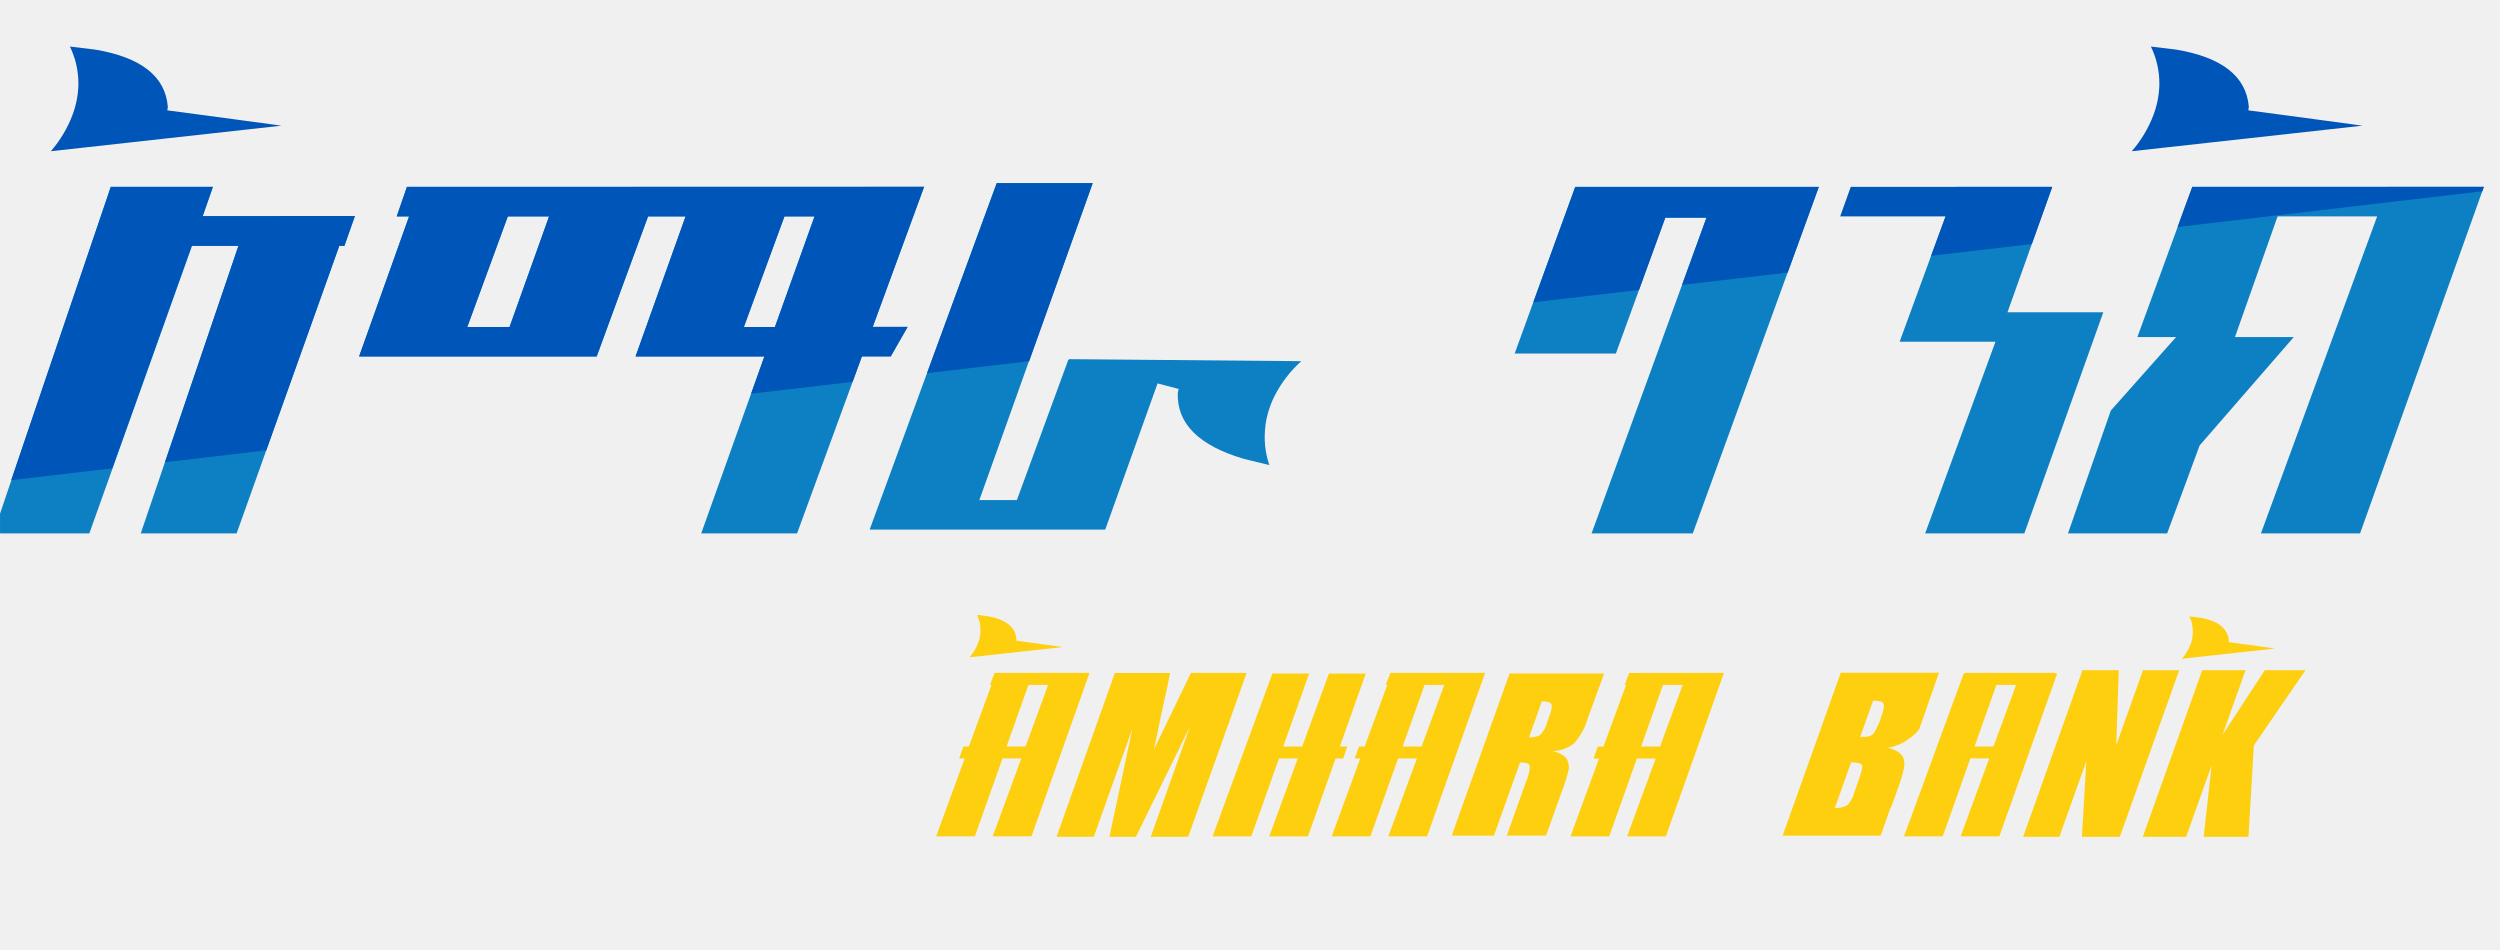
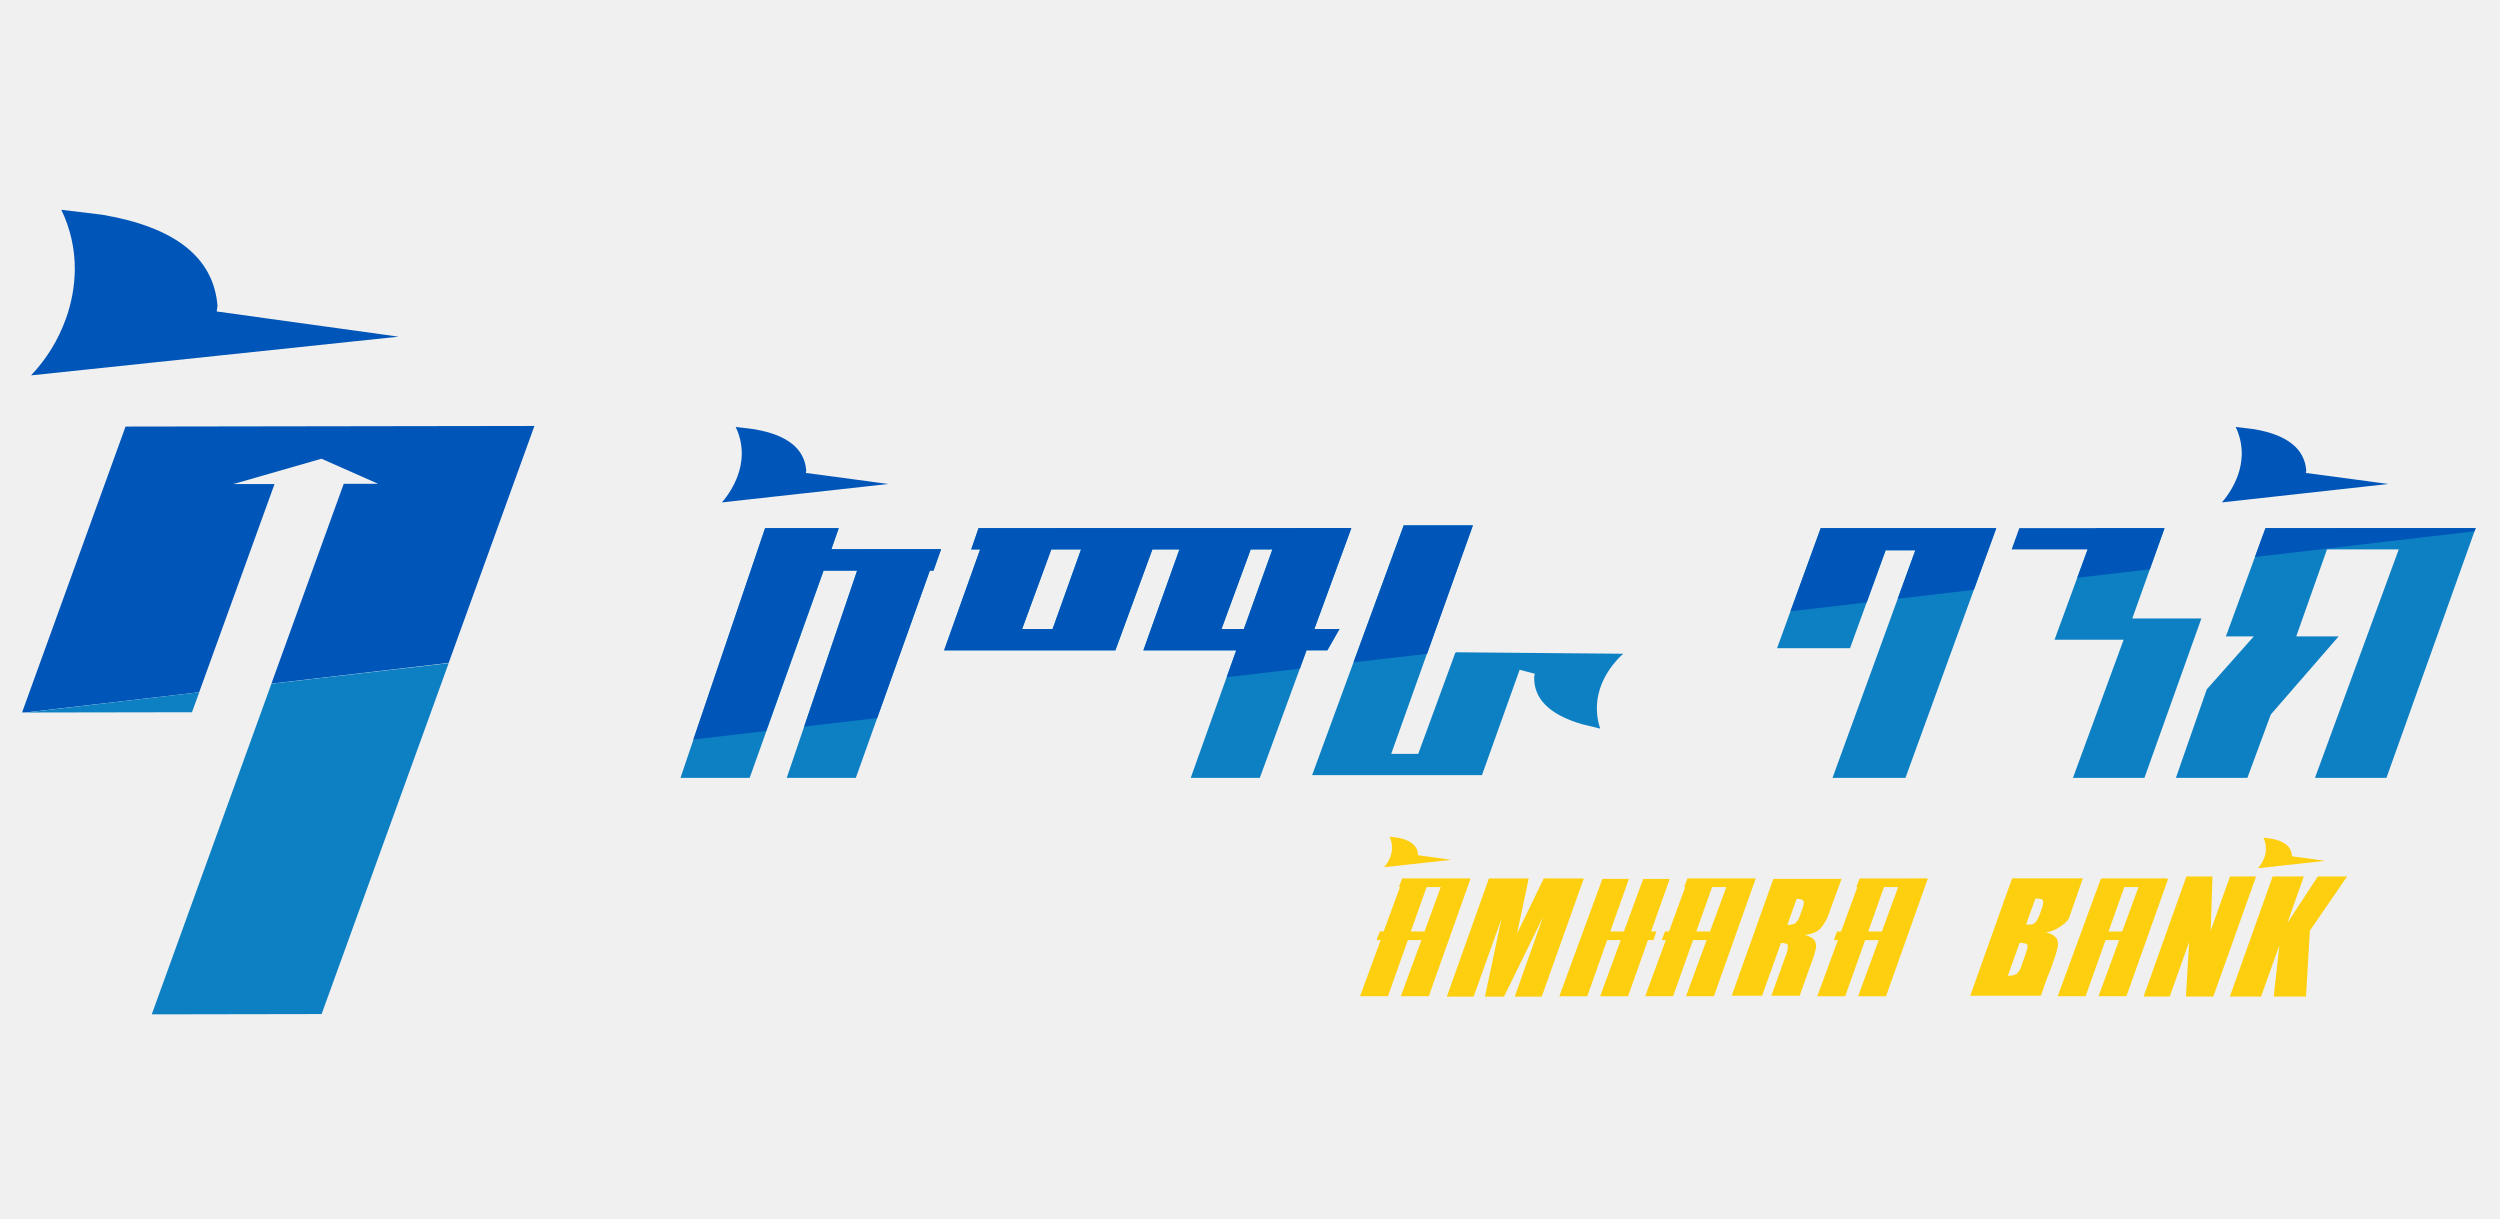
- <svg xmlns="http://www.w3.org/2000/svg" width="100" height="38" viewBox="0 0 100 38" fill="none">
-   <g clip-path="url(#clip0_148_703)">
-     <path d="M80.299 12.491L82.088 7.476H78.254C77.499 9.542 76.742 11.606 75.985 13.669H79.819L77.006 21.337H80.973C82.024 18.387 83.077 15.439 84.132 12.491H80.299Z" fill="#0D80C4" />
-     <path d="M60.587 14.141H64.635L66.612 8.706H68.26C67.567 10.612 66.875 12.514 66.185 14.413L63.663 21.337H67.711L70.517 13.62C71.261 11.578 72.005 9.53 72.75 7.478H63.007L60.587 14.141Z" fill="#0D80C4" />
-     <path d="M35.63 14.259L36.304 13.079H34.909C35.59 11.212 36.275 9.345 36.964 7.476H16.277L15.869 8.657H16.363L14.364 14.259H23.867L25.922 8.657H27.423L25.422 14.259H30.575L28.048 21.337H31.882L34.476 14.259H35.63ZM20.381 13.079H18.69C19.234 11.604 19.775 10.13 20.311 8.657H21.962L20.381 13.079ZM29.747 13.079L31.371 8.657H32.576C32.049 10.132 31.523 11.606 30.997 13.079H29.747Z" fill="#0D80C4" />
-     <path d="M8.516 7.476H4.431L-0.267 21.337H3.573C4.942 17.503 6.311 13.67 7.681 9.835H9.537L5.63 21.337H9.464C10.834 17.503 12.203 13.67 13.571 9.835H13.775L14.196 8.643L8.108 8.645C8.242 8.261 8.383 7.869 8.516 7.476Z" fill="#0D80C4" />
-     <path d="M42.738 14.398H42.77H42.73C42.049 16.266 41.364 18.135 40.675 20.003H39.174L43.704 7.319H39.87C38.175 11.939 36.48 16.561 34.786 21.183H44.21L46.302 15.336L47.148 15.558L47.111 15.699C47.062 16.936 47.943 17.821 49.754 18.355L50.775 18.604C50.603 18.105 50.549 17.574 50.616 17.051C50.615 17.041 50.615 17.03 50.616 17.019C50.672 16.603 50.799 16.2 50.989 15.826C51.256 15.305 51.616 14.838 52.051 14.447L42.769 14.366L42.738 14.398Z" fill="#0D80C4" />
-     <path d="M87.692 7.476C86.958 9.478 86.226 11.48 85.495 13.483H87.043C86.226 14.404 84.592 16.243 84.592 16.243L84.433 16.422L82.719 21.337H86.685L87.986 17.817L91.751 13.483H89.398C89.966 11.874 90.534 10.265 91.103 8.657H95.086C93.535 12.878 91.986 17.105 90.437 21.337H94.402L99.353 7.476H87.692Z" fill="#0D80C4" />
-     <path d="M2.908 4.576C2.707 5.115 2.411 5.614 2.034 6.049L11.261 5.027L8.241 4.619L6.694 4.415L6.713 4.272C6.615 3.058 5.65 2.297 3.819 1.986L2.797 1.862C3.024 2.329 3.14 2.842 3.136 3.361V3.391C3.126 3.796 3.049 4.197 2.908 4.576Z" fill="#0055B8" />
-     <path d="M86.148 4.576C85.946 5.115 85.649 5.614 85.272 6.049L94.5 5.027L91.479 4.619L89.933 4.415L89.953 4.272C89.853 3.058 88.887 2.297 87.057 1.986L86.036 1.862C86.262 2.329 86.378 2.842 86.375 3.361V3.391C86.364 3.796 86.288 4.196 86.148 4.576Z" fill="#0055B8" />
-     <path d="M87.692 7.476C87.488 8.011 87.3 8.545 87.106 9.08L99.294 7.65L99.359 7.472L87.692 7.476Z" fill="#0055B8" />
-     <path d="M80.389 7.476H74.03L73.606 8.657H77.823C77.629 9.183 77.436 9.707 77.245 10.232L81.273 9.762L82.09 7.476H80.389Z" fill="#0055B8" />
-     <path d="M61.332 12.092L65.56 11.598L66.612 8.706H68.26L67.282 11.396L71.508 10.902C71.924 9.761 72.34 8.619 72.754 7.476H63.011L61.332 12.092Z" fill="#0055B8" />
-     <path d="M37.082 14.925L41.167 14.449L43.71 7.327H39.87L37.082 14.925Z" fill="#0055B8" />
-     <path d="M16.277 7.476L15.869 8.657H16.363L14.364 14.259H23.867C24.548 12.39 25.233 10.522 25.922 8.657H27.423C26.755 10.524 26.087 12.391 25.422 14.259H30.575C30.399 14.756 30.222 15.253 30.044 15.748L34.104 15.274C34.229 14.935 34.353 14.595 34.476 14.253H35.63L36.304 13.073H34.909C35.59 11.206 36.275 9.338 36.964 7.47L16.277 7.476ZM20.383 13.079H18.692C19.236 11.604 19.777 10.13 20.313 8.657H21.964L20.383 13.079ZM31.004 13.079H29.758L31.381 8.657H32.587C32.053 10.132 31.523 11.605 30.997 13.079H31.004Z" fill="#0055B8" />
-     <path d="M8.516 7.476H4.431L0.448 19.206L4.488 18.734C5.546 15.769 6.606 12.802 7.666 9.835H9.537C8.557 12.722 7.577 15.607 6.598 18.489L10.65 18.015L13.571 9.835H13.775L14.196 8.643L8.108 8.645C8.242 8.261 8.383 7.869 8.516 7.476Z" fill="#0055B8" />
-     <path d="M82.216 26.943V26.915H78.605V26.939H78.55L76.16 33.453H77.709C78.079 32.412 78.448 31.373 78.816 30.336H79.569C79.188 31.376 78.807 32.415 78.426 33.453H79.974L82.288 26.939L82.216 26.943ZM78.981 29.862C79.271 29.045 79.562 28.223 79.855 27.397H80.644L79.739 29.86L78.981 29.862Z" fill="#FDCF0E" />
-     <path d="M85.721 26.808L84.651 29.807L84.749 26.808H83.301L80.926 33.471H82.376L83.454 30.442L83.276 33.471H84.794L87.169 26.808H85.721Z" fill="#FDCF0E" />
-     <path d="M90.593 26.808L88.9 29.396L89.821 26.808H88.089L85.713 33.471H87.447L88.465 30.613L88.148 33.471H89.939L90.154 29.815L92.219 26.808H90.593Z" fill="#FDCF0E" />
-     <path d="M87.631 25.754C87.55 25.973 87.43 26.174 87.276 26.349L91.005 25.94L89.78 25.771L89.155 25.685V25.628C89.114 25.138 88.726 24.829 87.984 24.705L87.576 24.654C87.669 24.844 87.716 25.054 87.713 25.266V25.281C87.712 25.442 87.684 25.602 87.631 25.754Z" fill="#FDCF0E" />
-     <path d="M76.148 30.787C76.181 30.644 76.181 30.495 76.148 30.352C76.083 30.148 75.871 29.999 75.509 29.911C75.81 29.865 76.095 29.745 76.338 29.564C76.422 29.512 76.499 29.452 76.569 29.384C76.645 29.316 76.713 29.239 76.773 29.157L77.558 26.91H73.63L71.306 33.426H75.227L75.585 32.405C75.662 32.24 75.73 32.071 75.789 31.898L76.004 31.285C76.059 31.132 76.103 30.974 76.132 30.814L76.148 30.765V30.787ZM74.923 28.028C75.037 28.024 75.151 28.037 75.262 28.064C75.29 28.079 75.314 28.102 75.33 28.129C75.346 28.156 75.355 28.188 75.354 28.22C75.349 28.367 75.315 28.513 75.256 28.648C75.185 28.897 75.078 29.134 74.937 29.351C74.889 29.396 74.832 29.43 74.77 29.451C74.707 29.472 74.641 29.48 74.576 29.474H74.406L74.923 28.028ZM74.045 30.491C74.294 30.491 74.437 30.534 74.476 30.593C74.515 30.652 74.476 30.82 74.384 31.099L74.167 31.712C74.119 31.898 74.024 32.068 73.892 32.207C73.74 32.289 73.568 32.328 73.395 32.319L74.045 30.491Z" fill="#FDCF0E" />
-     <path d="M53.728 30.34L53.887 29.858H53.595L54.631 26.943H53.158C52.803 27.915 52.446 28.888 52.088 29.86H51.33L52.366 26.941H50.895C50.097 29.112 49.3 31.283 48.503 33.455H50.052C50.421 32.414 50.79 31.375 51.159 30.338H51.912L50.769 33.455H52.317L53.424 30.338L53.728 30.34Z" fill="#FDCF0E" />
-     <path d="M47.639 26.915L46.157 29.978L46.508 28.312C46.631 27.776 46.729 27.312 46.802 26.919H44.596L42.262 33.473H43.751L45.295 29.149L44.378 33.473H45.436L47.605 29.047L46.03 33.473H47.527L49.864 26.919L47.639 26.915Z" fill="#FDCF0E" />
-     <path d="M39.135 25.697C39.054 25.915 38.935 26.117 38.782 26.291L42.509 25.883L41.283 25.713L40.658 25.628V25.571C40.62 25.078 40.23 24.772 39.49 24.645L39.082 24.596C39.174 24.787 39.221 24.997 39.219 25.209V25.221C39.217 25.383 39.189 25.544 39.135 25.697Z" fill="#FDCF0E" />
-     <path d="M43.555 26.943L43.565 26.915H39.786L39.6 27.392H39.662L38.755 29.86H38.54L38.365 30.336H38.589C38.207 31.376 37.825 32.415 37.446 33.453H38.994L40.101 30.336H40.852C40.473 31.376 40.091 32.415 39.709 33.453H41.259C42.03 31.281 42.801 29.11 43.573 26.939L43.555 26.943ZM40.262 29.86L41.138 27.397H41.925L41.022 29.86H40.262Z" fill="#FDCF0E" />
-     <path d="M62.113 30.044C62.424 30.036 62.724 29.926 62.966 29.731C63.223 29.436 63.412 29.087 63.518 28.71L64.167 26.939H60.383L58.069 33.426H59.756L60.803 30.499C61.036 30.499 61.165 30.54 61.19 30.624C61.187 30.846 61.137 31.066 61.042 31.267L60.272 33.424H61.841L62.454 31.712C62.578 31.401 62.679 31.079 62.754 30.752C62.765 30.62 62.738 30.488 62.676 30.37C62.603 30.238 62.417 30.127 62.113 30.044ZM62.008 28.553L61.88 28.91C61.836 29.105 61.733 29.282 61.586 29.416C61.452 29.476 61.305 29.502 61.159 29.494L61.674 28.052C61.878 28.052 61.99 28.085 62.041 28.148C62.092 28.212 62.08 28.348 62.008 28.553Z" fill="#FDCF0E" />
-     <path d="M59.396 26.943V26.915H55.617L55.432 27.392H55.493C55.191 28.209 54.889 29.032 54.588 29.86H54.363L54.188 30.336H54.413C54.03 31.376 53.649 32.415 53.269 33.453H54.817L55.924 30.336H56.678C56.296 31.376 55.915 32.415 55.534 33.453H57.082C57.851 31.281 58.623 29.11 59.396 26.939V26.943ZM56.106 29.86L56.982 27.397H57.77C57.468 28.214 57.166 29.035 56.865 29.86H56.106Z" fill="#FDCF0E" />
-     <path d="M65.168 26.919L64.982 27.397H65.044C64.741 28.214 64.44 29.036 64.139 29.864H63.914L63.739 30.34H63.963L62.819 33.457H64.368C64.737 32.416 65.106 31.377 65.475 30.34H66.228C65.847 31.38 65.466 32.419 65.085 33.457H66.633C67.402 31.285 68.173 29.114 68.947 26.943V26.915L65.168 26.919ZM65.646 29.86C65.936 29.043 66.228 28.222 66.52 27.397H67.309L66.404 29.86H65.646Z" fill="#FDCF0E" />
-   </g>
-   <defs>
-     <clipPath id="clip0_148_703">
-       <rect width="100" height="37.324" fill="white" transform="translate(0.000610352)" />
-     </clipPath>
-   </defs>
+ <svg xmlns="http://www.w3.org/2000/svg" width="197" height="96" viewBox="0 0 197 96" fill="none">
+   <path d="M168.023 48.737L170.564 41.616H165.12C164.047 44.55 162.973 47.481 161.898 50.41H167.342L163.348 61.298H168.98C170.473 57.11 171.969 52.923 173.467 48.737H168.023Z" fill="#0D80C4" />
+   <path d="M140.032 51.08H145.781L148.588 43.362H150.929C149.945 46.069 148.962 48.77 147.982 51.466L144.4 61.298H150.149L154.134 50.34C155.189 47.44 156.246 44.533 157.304 41.619H143.469L140.032 51.08Z" fill="#0D80C4" />
+   <path d="M104.594 51.248L105.551 49.572H103.57C104.537 46.921 105.509 44.269 106.487 41.616H77.113L76.533 43.293H77.235L74.396 51.248H87.891L90.808 43.293H92.94L90.098 51.248H97.415L93.828 61.298H99.272L102.955 51.248H104.594ZM82.94 49.572H80.538C81.312 47.478 82.079 45.385 82.841 43.293H85.185L82.94 49.572ZM96.241 49.572L98.546 43.293H100.258C99.509 45.387 98.762 47.48 98.016 49.572H96.241Z" fill="#0D80C4" />
+   <path d="M66.092 41.616H60.291L53.621 61.298H59.073C61.017 55.855 62.961 50.411 64.906 44.966H67.542L61.994 61.298H67.438C69.383 55.855 71.327 50.411 73.27 44.966H73.56L74.158 43.273L65.512 43.275C65.703 42.73 65.903 42.173 66.092 41.616Z" fill="#0D80C4" />
+   <path d="M114.687 51.446H114.733H114.675C113.708 54.098 112.736 56.751 111.757 59.404H109.626L116.058 41.393H110.615C108.207 47.954 105.801 54.516 103.396 61.08H116.778L119.748 52.777L120.948 53.093L120.896 53.293C120.827 55.049 122.078 56.306 124.649 57.063L126.099 57.417C125.856 56.71 125.779 55.955 125.873 55.213C125.872 55.198 125.872 55.182 125.873 55.167C125.954 54.576 126.133 54.004 126.404 53.473C126.783 52.734 127.294 52.07 127.912 51.515L114.73 51.399L114.687 51.446Z" fill="#0D80C4" />
+   <path d="M178.522 41.616C177.48 44.459 176.44 47.302 175.402 50.146H177.6C176.44 51.454 174.12 54.065 174.12 54.065L173.893 54.32L171.46 61.298H177.092L178.94 56.301L184.285 50.146H180.944C181.75 47.861 182.558 45.576 183.366 43.293H189.021C186.819 49.287 184.619 55.288 182.42 61.298H188.05L195.08 41.616H178.522Z" fill="#0D80C4" />
+   <path d="M58.128 37.498C57.843 38.264 57.422 38.972 56.887 39.589L69.99 38.139L65.701 37.559L63.505 37.269L63.531 37.066C63.392 35.343 62.022 34.261 59.421 33.82L57.971 33.644C58.292 34.307 58.457 35.035 58.453 35.772V35.816C58.438 36.391 58.329 36.959 58.128 37.498Z" fill="#0055B8" />
+   <path d="M176.33 37.498C176.043 38.264 175.621 38.972 175.085 39.589L188.189 38.139L183.899 37.559L181.704 37.269L181.733 37.066C181.59 35.343 180.219 34.261 177.62 33.82L176.17 33.644C176.491 34.307 176.656 35.035 176.652 35.772V35.816C176.636 36.39 176.528 36.959 176.33 37.498Z" fill="#0055B8" />
+   <path d="M178.522 41.616C178.232 42.376 177.965 43.133 177.69 43.893L194.996 41.863L195.089 41.611L178.522 41.616Z" fill="#0055B8" />
+   <path d="M168.151 41.616H159.122L158.519 43.293H164.508C164.232 44.039 163.958 44.785 163.687 45.529L169.407 44.862L170.567 41.616H168.151Z" fill="#0055B8" />
+   <path d="M141.091 48.171L147.095 47.469L148.588 43.362H150.929L149.54 47.182L155.54 46.48C156.132 44.86 156.722 43.239 157.309 41.616H143.475L141.091 48.171Z" fill="#0055B8" />
+   <path d="M106.656 52.194L112.456 51.518L116.067 41.405H110.615L106.656 52.194Z" fill="#0055B8" />
+   <path d="M77.113 41.616L76.533 43.293H77.235L74.396 51.248H87.891C88.858 48.594 89.83 45.942 90.808 43.293H92.94C91.991 45.944 91.043 48.596 90.098 51.248H97.415C97.166 51.954 96.915 52.659 96.661 53.363L102.427 52.69C102.605 52.208 102.781 51.725 102.955 51.24H104.594L105.551 49.563H103.57C104.537 46.912 105.509 44.261 106.487 41.608L77.113 41.616ZM82.943 49.572H80.541C81.315 47.478 82.082 45.385 82.844 43.293H85.188L82.943 49.572ZM98.024 49.572H96.255L98.561 43.293H100.272C99.514 45.387 98.762 47.48 98.016 49.572H98.024Z" fill="#0055B8" />
+   <path d="M66.092 41.616H60.291L54.636 58.273L60.373 57.603C61.875 53.392 63.379 49.179 64.885 44.966H67.542C66.15 49.065 64.759 53.161 63.369 57.255L69.123 56.582L73.27 44.966H73.56L74.158 43.273L65.512 43.275C65.703 42.73 65.903 42.173 66.092 41.616Z" fill="#0055B8" />
+   <path d="M170.747 69.259V69.219H165.619V69.253H165.541L162.147 78.502H164.346C164.872 77.025 165.396 75.55 165.918 74.077H166.988C166.446 75.554 165.905 77.029 165.364 78.502H167.562L170.848 69.253L170.747 69.259ZM166.153 73.404C166.564 72.244 166.978 71.077 167.394 69.903H168.513L167.229 73.401L166.153 73.404Z" fill="#FDCF0E" />
+   <path d="M175.723 69.068L174.204 73.326L174.343 69.068H172.287L168.914 78.529H170.973L172.504 74.227L172.252 78.529H174.407L177.78 69.068H175.723Z" fill="#FDCF0E" />
+   <path d="M182.641 69.068L180.236 72.743L181.544 69.068H179.085L175.712 78.529H178.174L179.619 74.471L179.169 78.529H181.713L182.017 73.337L184.949 69.068H182.641Z" fill="#FDCF0E" />
+   <path d="M178.435 67.571C178.32 67.881 178.149 68.167 177.931 68.415L183.227 67.835L181.486 67.594L180.599 67.473V67.391C180.541 66.695 179.99 66.257 178.937 66.08L178.357 66.008C178.489 66.279 178.556 66.577 178.551 66.878V66.898C178.55 67.127 178.511 67.355 178.435 67.571Z" fill="#FDCF0E" />
+   <path d="M162.13 74.718C162.176 74.514 162.176 74.303 162.13 74.1C162.037 73.81 161.735 73.598 161.222 73.473C161.649 73.408 162.053 73.239 162.4 72.98C162.518 72.908 162.628 72.822 162.727 72.725C162.835 72.628 162.932 72.52 163.017 72.403L164.131 69.213H158.554L155.253 78.465H160.822L161.329 77.015C161.439 76.78 161.536 76.54 161.619 76.295L161.924 75.425C162.003 75.207 162.065 74.983 162.107 74.755L162.13 74.686V74.718ZM160.39 70.799C160.552 70.794 160.714 70.812 160.871 70.852C160.911 70.873 160.945 70.904 160.968 70.943C160.991 70.982 161.002 71.027 161.002 71.072C160.994 71.282 160.947 71.489 160.862 71.681C160.762 72.034 160.609 72.37 160.41 72.679C160.342 72.742 160.26 72.791 160.172 72.821C160.083 72.851 159.99 72.862 159.897 72.853H159.656L160.39 70.799ZM159.142 74.297C159.496 74.297 159.699 74.358 159.754 74.442C159.81 74.526 159.754 74.764 159.624 75.161L159.316 76.031C159.248 76.295 159.113 76.536 158.925 76.733C158.709 76.851 158.465 76.906 158.22 76.893L159.142 74.297Z" fill="#FDCF0E" />
+   <path d="M130.293 74.082L130.519 73.398H130.105L131.575 69.259H129.484C128.979 70.64 128.473 72.02 127.964 73.401H126.888L128.359 69.256H126.27C125.137 72.338 124.005 75.421 122.874 78.505H125.073C125.597 77.028 126.121 75.553 126.645 74.079H127.715L126.091 78.505H128.289L129.861 74.079L130.293 74.082Z" fill="#FDCF0E" />
+   <path d="M121.647 69.219L119.542 73.569L120.041 71.202C120.215 70.442 120.354 69.783 120.458 69.224H117.326L114.011 78.531H116.125L118.318 72.391L117.016 78.531H118.518L121.598 72.246L119.362 78.531H121.488L124.806 69.224L121.647 69.219Z" fill="#FDCF0E" />
+   <path d="M109.571 67.49C109.456 67.8 109.286 68.086 109.069 68.334L114.362 67.754L112.622 67.513L111.734 67.391V67.31C111.679 66.611 111.125 66.176 110.075 65.996L109.495 65.927C109.626 66.198 109.692 66.496 109.689 66.797V66.814C109.687 67.044 109.647 67.273 109.571 67.49Z" fill="#FDCF0E" />
+   <path d="M115.847 69.259L115.861 69.219H110.496L110.232 69.897H110.319L109.031 73.401H108.727L108.477 74.077H108.796C108.253 75.554 107.711 77.029 107.172 78.502H109.37L110.942 74.077H112.01C111.47 75.554 110.929 77.029 110.385 78.502H112.587C113.681 75.418 114.777 72.335 115.873 69.253L115.847 69.259ZM111.171 73.401L112.416 69.903H113.532L112.25 73.401H111.171Z" fill="#FDCF0E" />
+   <path d="M142.199 73.662C142.641 73.651 143.067 73.495 143.411 73.218C143.776 72.798 144.043 72.303 144.194 71.768L145.117 69.253H139.742L136.456 78.465H138.852L140.34 74.309C140.67 74.309 140.853 74.367 140.888 74.486C140.885 74.802 140.813 75.113 140.679 75.399L139.586 78.462H141.813L142.683 76.031C142.86 75.589 143.003 75.133 143.11 74.668C143.125 74.481 143.087 74.293 142.999 74.126C142.895 73.937 142.631 73.781 142.199 73.662ZM142.051 71.545L141.868 72.052C141.805 72.329 141.66 72.58 141.451 72.772C141.26 72.856 141.052 72.893 140.844 72.882L141.575 70.834C141.865 70.834 142.025 70.88 142.097 70.97C142.17 71.06 142.153 71.255 142.051 71.545Z" fill="#FDCF0E" />
+   <path d="M138.342 69.259V69.219H132.976L132.712 69.897H132.799C132.37 71.057 131.942 72.225 131.514 73.401H131.195L130.946 74.077H131.265C130.721 75.554 130.18 77.029 129.641 78.502H131.839L133.411 74.077H134.481C133.94 75.554 133.398 77.029 132.857 78.502H135.055C136.148 75.418 137.243 72.335 138.342 69.253V69.259ZM133.669 73.401L134.913 69.903H136.033C135.604 71.063 135.175 72.229 134.748 73.401H133.669Z" fill="#FDCF0E" />
+   <path d="M146.538 69.224L146.274 69.903H146.361C145.932 71.063 145.503 72.231 145.076 73.407H144.757L144.508 74.082H144.827L143.202 78.508H145.401C145.925 77.031 146.449 75.556 146.973 74.082H148.043C147.502 75.56 146.96 77.035 146.419 78.508H148.617C149.71 75.424 150.805 72.341 151.903 69.259V69.219L146.538 69.224ZM147.216 73.401C147.628 72.241 148.042 71.075 148.458 69.903H149.577L148.292 73.401H147.216Z" fill="#FDCF0E" />
+   <path d="M15.694 54.549L21.633 38.142H18.394L25.331 36.147L29.798 38.124H27.086L21.387 53.87L35.355 52.234C37.607 46.01 39.86 39.787 42.112 33.565L9.893 33.614L1.74 56.138H2.03L15.694 54.549Z" fill="#0055B8" />
+   <path d="M15.125 56.124L15.705 54.549L2.053 56.147L15.125 56.124Z" fill="#0D80C4" />
+   <path d="M21.387 53.879C21 54.927 20.621 55.974 20.25 57.02L11.958 79.932L25.343 79.909C28.423 71.402 31.504 62.894 34.586 54.386C34.841 53.676 35.099 52.968 35.355 52.258L21.387 53.879Z" fill="#0D80C4" />
+   <path d="M2.445 29.58L31.41 26.529L21.932 25.218L17.077 24.542L17.138 24.096C16.83 20.289 13.802 17.897 8.051 16.92L4.832 16.532C5.542 17.998 5.906 19.607 5.896 21.236C5.879 22.566 5.639 23.884 5.186 25.134C4.592 26.791 3.659 28.306 2.445 29.58Z" fill="#0055B8" />
+   <path d="M14.473 25.589C14.697 25.589 14.879 25.408 14.879 25.183C14.879 24.959 14.697 24.777 14.473 24.777C14.248 24.777 14.066 24.959 14.066 25.183C14.066 25.408 14.248 25.589 14.473 25.589Z" fill="#0055B8" />
</svg>
